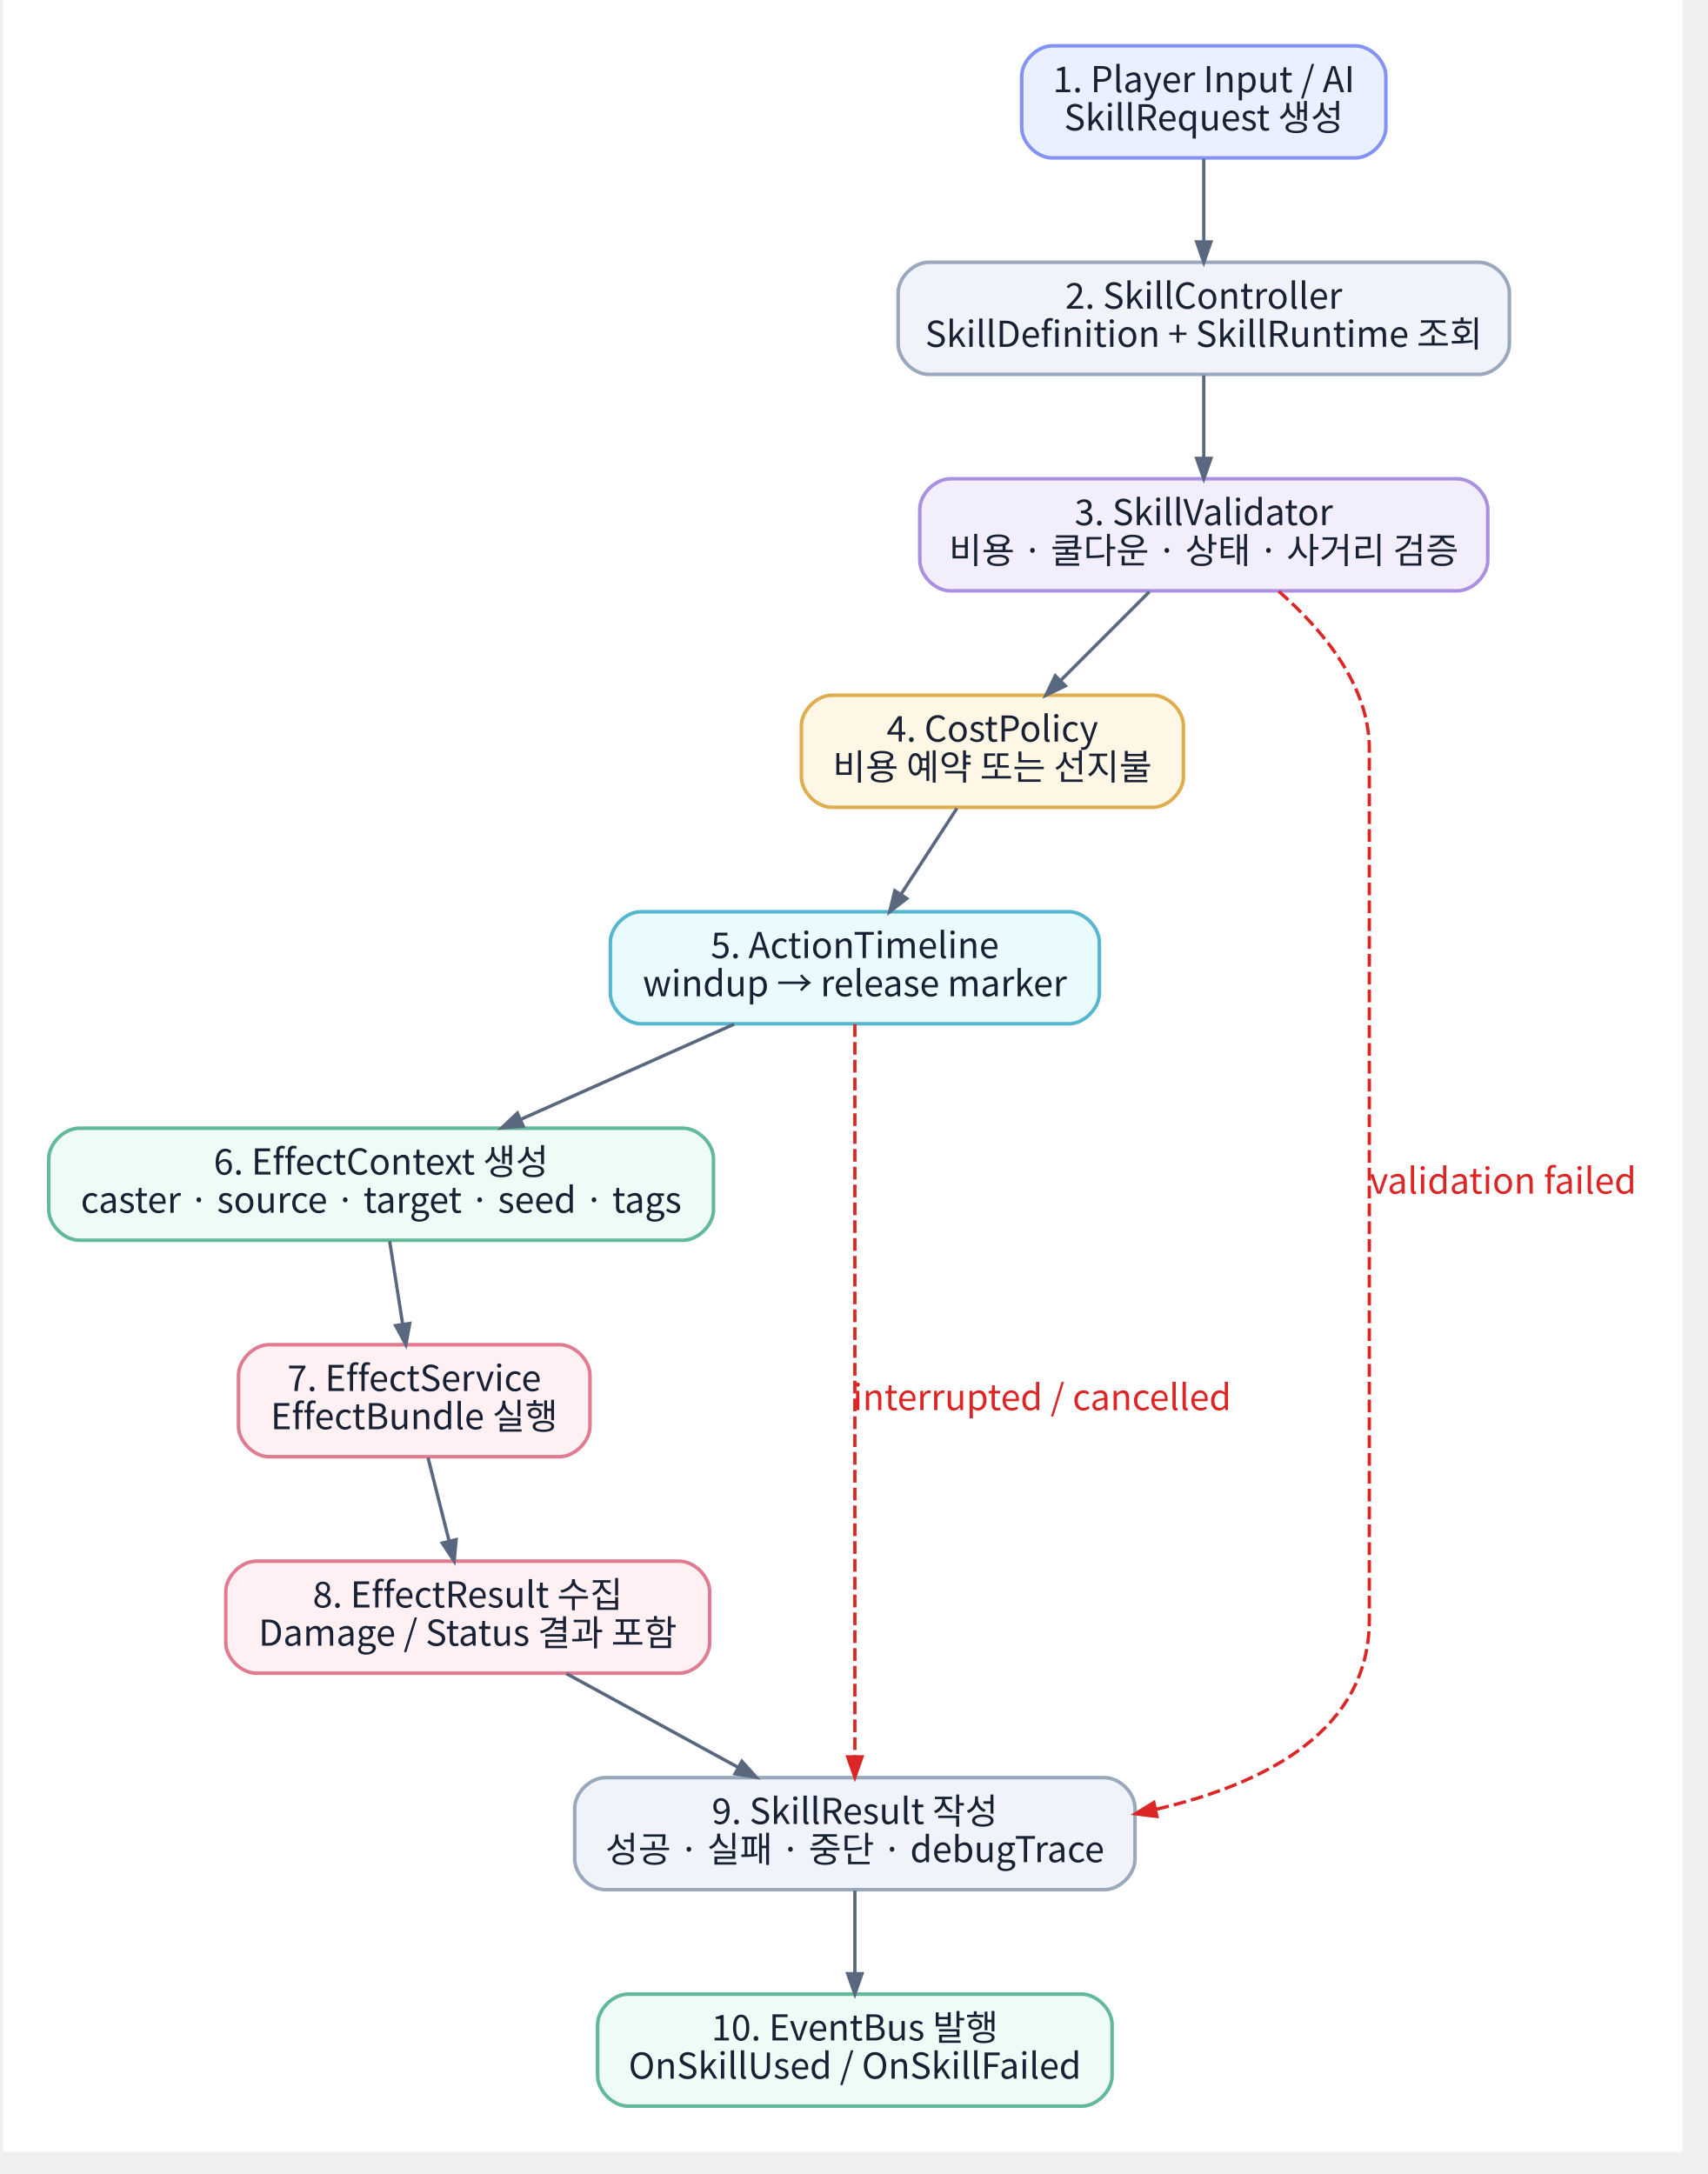
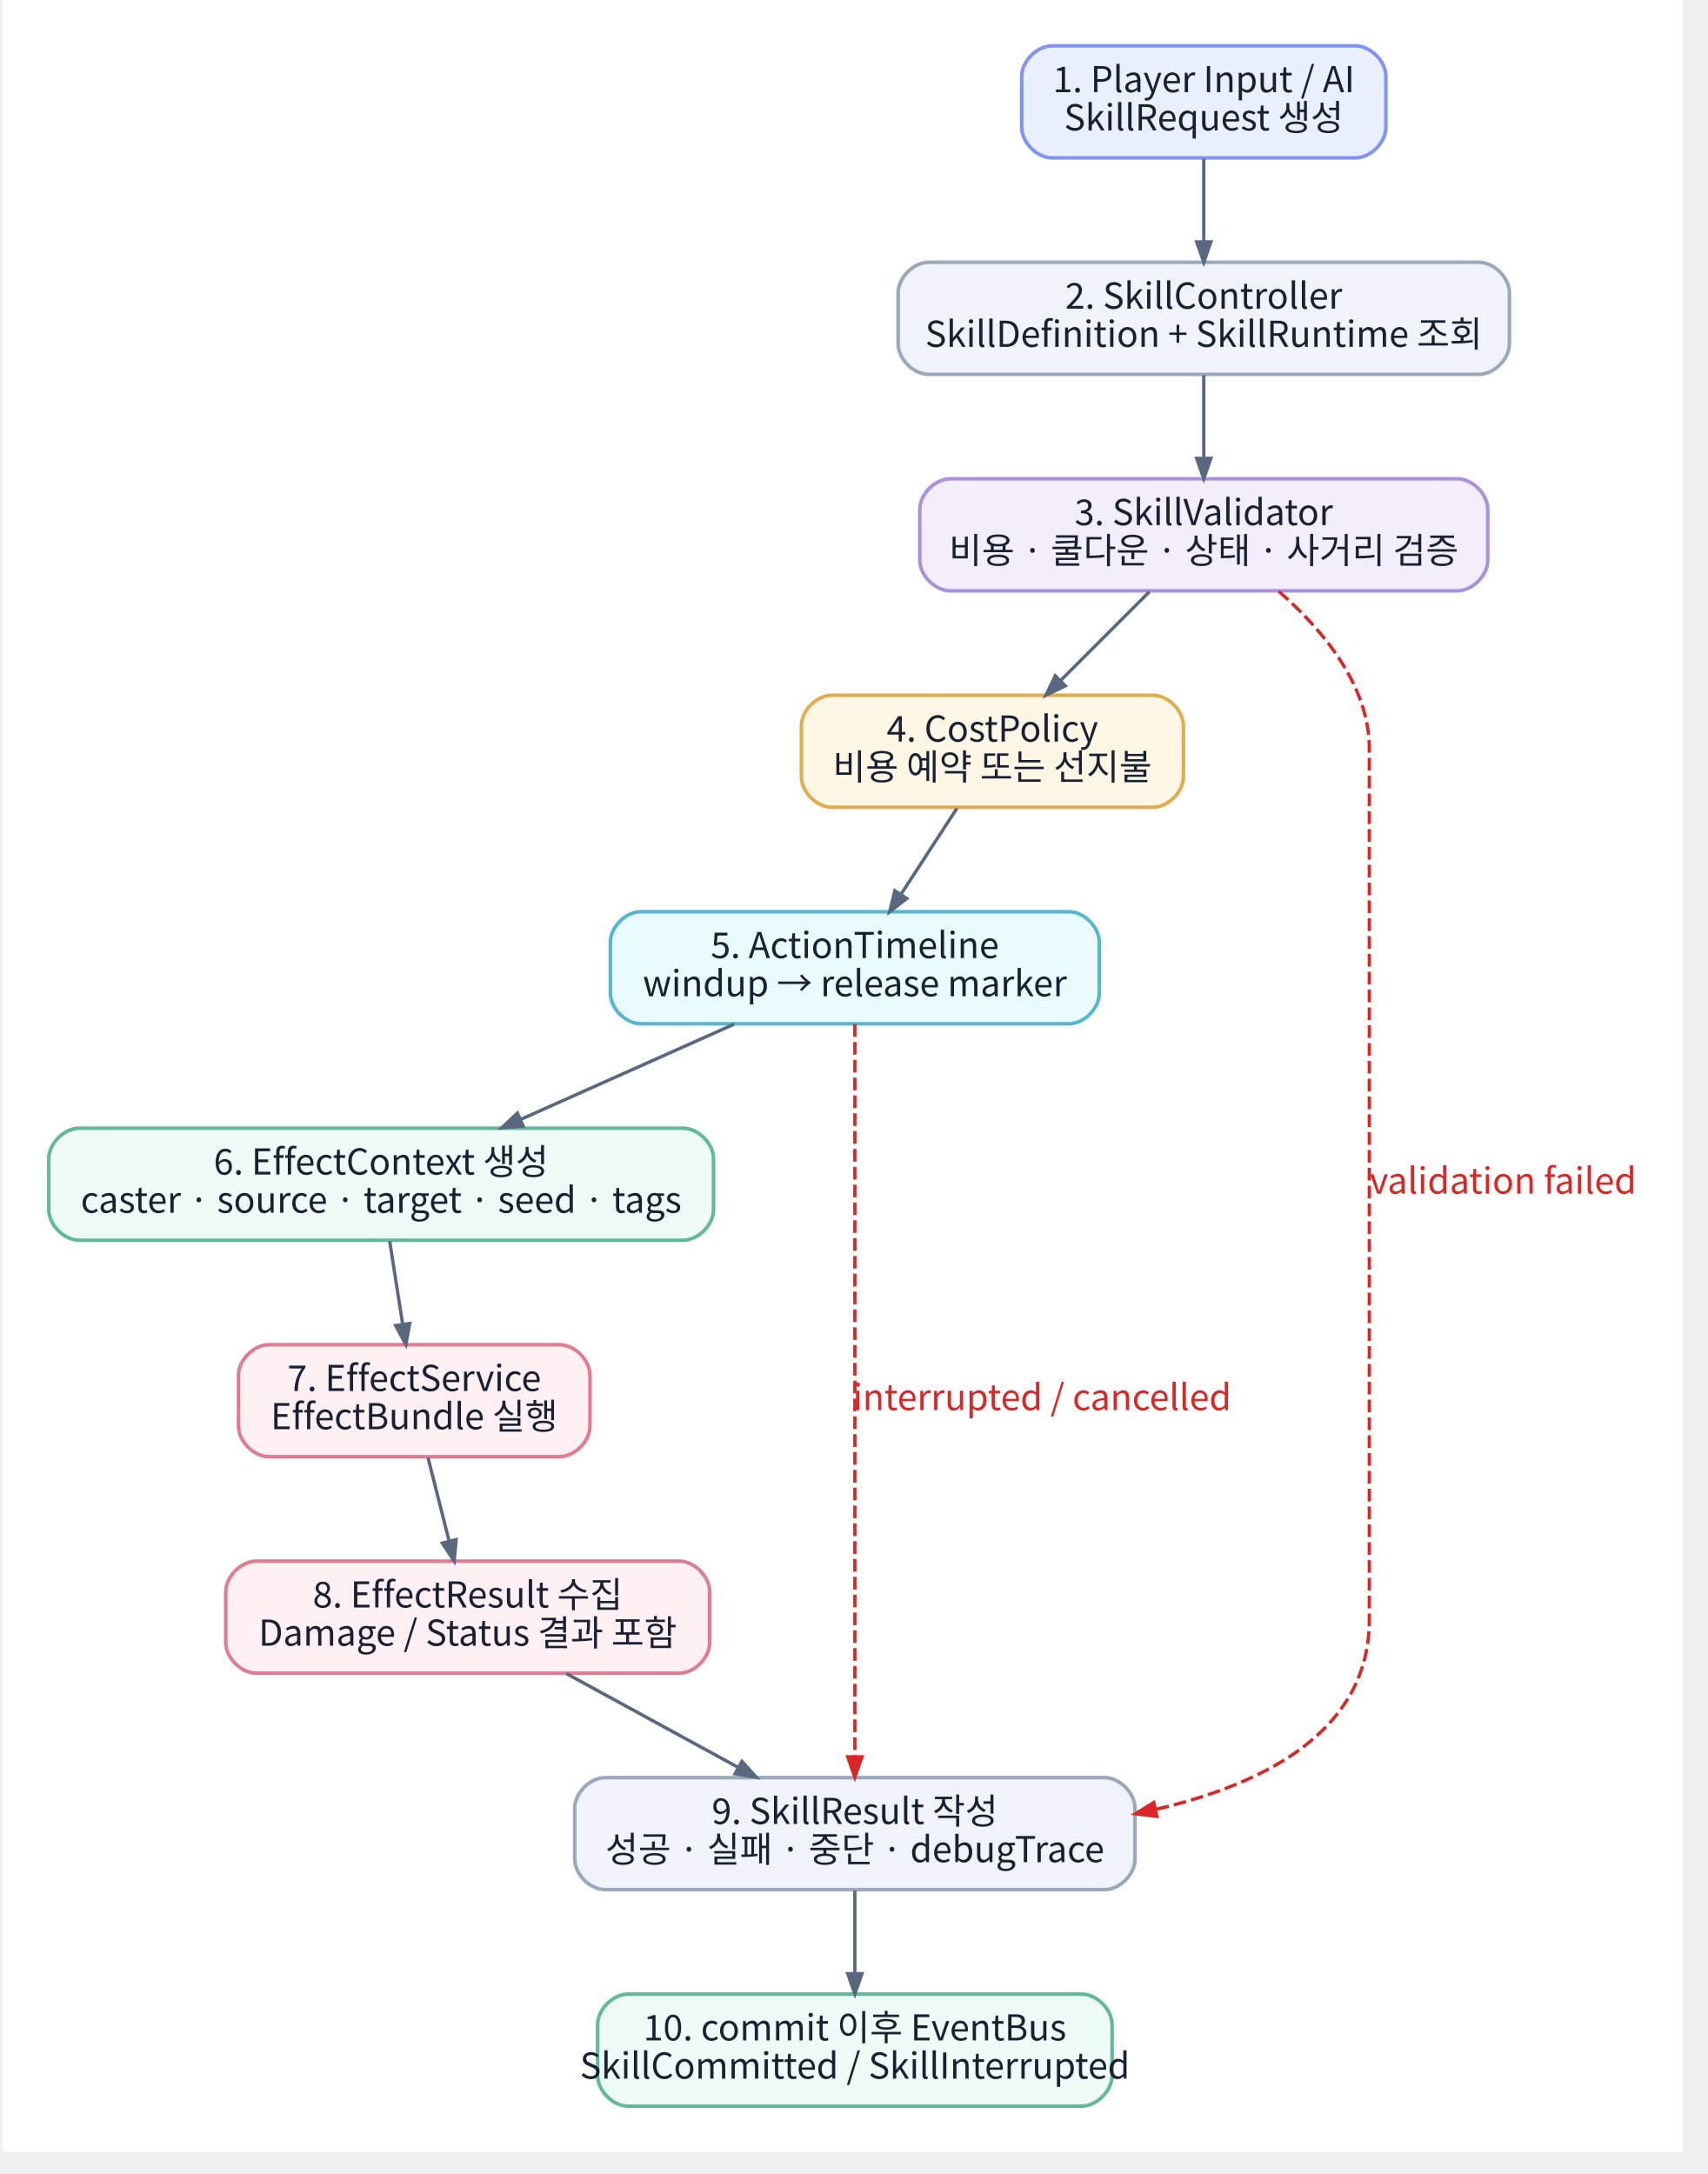
<svg xmlns="http://www.w3.org/2000/svg" width="677pt" height="862pt" viewBox="8.64 8.64 668.14 853.64">
  <g id="graph0" class="graph" transform="scale(1 1) rotate(0) translate(26.64 835.64)">
    <polygon fill="#ffffff" stroke="transparent" points="-18,18 -18,-827 641.5,-827 641.5,18 -18,18" />
    <g id="node1" class="node">
      <path fill="#eaf0ff" stroke="#8292f7" stroke-width="1.4" d="M513,-809C513,-809 394,-809 394,-809 388,-809 382,-803 382,-797 382,-797 382,-777 382,-777 382,-771 388,-765 394,-765 394,-765 513,-765 513,-765 519,-765 525,-771 525,-777 525,-777 525,-797 525,-797 525,-803 519,-809 513,-809" />
      <text text-anchor="middle" x="453.5" y="-790.8" font-family="Noto Sans CJK KR" font-size="14.00" fill="#182033">1. Player Input / AI</text>
      <text text-anchor="middle" x="453.5" y="-775.8" font-family="Noto Sans CJK KR" font-size="14.00" fill="#182033">SkillRequest 생성</text>
    </g>
    <g id="node2" class="node">
      <path fill="#f0f3f9" stroke="#99a8bd" stroke-width="1.4" d="M561.5,-724C561.5,-724 345.5,-724 345.5,-724 339.5,-724 333.5,-718 333.5,-712 333.5,-712 333.5,-692 333.5,-692 333.5,-686 339.5,-680 345.5,-680 345.5,-680 561.5,-680 561.5,-680 567.5,-680 573.5,-686 573.5,-692 573.5,-692 573.5,-712 573.5,-712 573.5,-718 567.5,-724 561.5,-724" />
      <text text-anchor="middle" x="453.5" y="-705.8" font-family="Noto Sans CJK KR" font-size="14.00" fill="#182033">2. SkillController</text>
      <text text-anchor="middle" x="453.5" y="-690.8" font-family="Noto Sans CJK KR" font-size="14.00" fill="#182033">SkillDefinition + SkillRuntime 조회</text>
    </g>
    <g id="edge1" class="edge">
      <path fill="none" stroke="#59687e" stroke-width="1.3" d="M453.5,-764.63C453.5,-754.77 453.5,-742.92 453.5,-732.25" />
      <polygon fill="#59687e" stroke="#59687e" stroke-width="1.3" points="456.3,-732.01 453.5,-724.01 450.7,-732.01 456.3,-732.01" />
    </g>
    <g id="node3" class="node">
      <path fill="#f3eefc" stroke="#ab8fe0" stroke-width="1.4" d="M553,-639C553,-639 354,-639 354,-639 348,-639 342,-633 342,-627 342,-627 342,-607 342,-607 342,-601 348,-595 354,-595 354,-595 553,-595 553,-595 559,-595 565,-601 565,-607 565,-607 565,-627 565,-627 565,-633 559,-639 553,-639" />
      <text text-anchor="middle" x="453.5" y="-620.8" font-family="Noto Sans CJK KR" font-size="14.00" fill="#182033">3. SkillValidator</text>
      <text text-anchor="middle" x="453.5" y="-605.8" font-family="Noto Sans CJK KR" font-size="14.00" fill="#182033">비용 · 쿨다운 · 상태 · 사거리 검증</text>
    </g>
    <g id="edge2" class="edge">
      <path fill="none" stroke="#59687e" stroke-width="1.3" d="M453.5,-679.63C453.5,-669.77 453.5,-657.92 453.5,-647.25" />
      <polygon fill="#59687e" stroke="#59687e" stroke-width="1.3" points="456.3,-647.01 453.5,-639.01 450.7,-647.01 456.3,-647.01" />
    </g>
    <g id="node4" class="node">
      <path fill="#fff7e6" stroke="#e0ad4e" stroke-width="1.4" d="M433.5,-554C433.5,-554 307.5,-554 307.5,-554 301.5,-554 295.5,-548 295.5,-542 295.5,-542 295.5,-522 295.5,-522 295.5,-516 301.5,-510 307.5,-510 307.5,-510 433.5,-510 433.5,-510 439.5,-510 445.5,-516 445.5,-522 445.5,-522 445.5,-542 445.5,-542 445.5,-548 439.5,-554 433.5,-554" />
      <text text-anchor="middle" x="370.5" y="-535.8" font-family="Noto Sans CJK KR" font-size="14.00" fill="#182033">4. CostPolicy</text>
      <text text-anchor="middle" x="370.5" y="-520.8" font-family="Noto Sans CJK KR" font-size="14.00" fill="#182033">비용 예약 또는 선지불</text>
    </g>
    <g id="edge3" class="edge">
      <path fill="none" stroke="#59687e" stroke-width="1.3" d="M432.13,-594.63C421.49,-583.99 408.53,-571.03 397.24,-559.74" />
      <polygon fill="#59687e" stroke="#59687e" stroke-width="1.3" points="399.15,-557.69 391.51,-554.01 395.19,-561.65 399.15,-557.69" />
    </g>
    <g id="node9" class="node">
      <path fill="#f0f3f9" stroke="#99a8bd" stroke-width="1.4" d="M414.5,-129C414.5,-129 218.5,-129 218.5,-129 212.5,-129 206.5,-123 206.5,-117 206.5,-117 206.5,-97 206.5,-97 206.5,-91 212.5,-85 218.5,-85 218.5,-85 414.5,-85 414.5,-85 420.5,-85 426.5,-91 426.5,-97 426.5,-97 426.5,-117 426.5,-117 426.5,-123 420.5,-129 414.5,-129" />
      <text text-anchor="middle" x="316.5" y="-110.8" font-family="Noto Sans CJK KR" font-size="14.00" fill="#182033">9. SkillResult 작성</text>
      <text text-anchor="middle" x="316.5" y="-95.8" font-family="Noto Sans CJK KR" font-size="14.00" fill="#182033">성공 · 실패 · 중단 · debugTrace</text>
    </g>
    <g id="edge10" class="edge">
      <path fill="none" stroke="#dc2626" stroke-width="1.3" stroke-dasharray="5,2" d="M482.96,-594.79C500.16,-579.76 518.5,-557.89 518.5,-533 518.5,-533 518.5,-533 518.5,-191 518.5,-147.99 478.84,-126.8 434.66,-116.54" />
      <polygon fill="#dc2626" stroke="#dc2626" stroke-width="1.3" points="435.07,-113.76 426.66,-114.8 433.89,-119.23 435.07,-113.76" />
      <text text-anchor="middle" x="571" y="-358.3" font-family="Noto Sans CJK KR" font-size="14.00" fill="#dc2626">validation failed</text>
    </g>
    <g id="node5" class="node">
      <path fill="#e9fbff" stroke="#54b7cf" stroke-width="1.4" d="M400.5,-469C400.5,-469 232.5,-469 232.5,-469 226.5,-469 220.5,-463 220.5,-457 220.5,-457 220.5,-437 220.5,-437 220.5,-431 226.5,-425 232.5,-425 232.5,-425 400.5,-425 400.5,-425 406.5,-425 412.5,-431 412.5,-437 412.5,-437 412.5,-457 412.5,-457 412.5,-463 406.5,-469 400.5,-469" />
      <text text-anchor="middle" x="316.5" y="-450.8" font-family="Noto Sans CJK KR" font-size="14.00" fill="#182033">5. ActionTimeline</text>
      <text text-anchor="middle" x="316.5" y="-435.8" font-family="Noto Sans CJK KR" font-size="14.00" fill="#182033">windup → release marker</text>
    </g>
    <g id="edge4" class="edge">
      <path fill="none" stroke="#59687e" stroke-width="1.3" d="M356.59,-509.63C349.93,-499.38 341.86,-486.98 334.71,-475.99" />
      <polygon fill="#59687e" stroke="#59687e" stroke-width="1.3" points="336.88,-474.19 330.17,-469.01 332.19,-477.25 336.88,-474.19" />
    </g>
    <g id="node6" class="node">
      <path fill="#eefbf6" stroke="#61b99a" stroke-width="1.4" d="M249,-384C249,-384 12,-384 12,-384 6,-384 0,-378 0,-372 0,-372 0,-352 0,-352 0,-346 6,-340 12,-340 12,-340 249,-340 249,-340 255,-340 261,-346 261,-352 261,-352 261,-372 261,-372 261,-378 255,-384 249,-384" />
      <text text-anchor="middle" x="130.5" y="-365.8" font-family="Noto Sans CJK KR" font-size="14.00" fill="#182033">6. EffectContext 생성</text>
      <text text-anchor="middle" x="130.5" y="-350.8" font-family="Noto Sans CJK KR" font-size="14.00" fill="#182033">caster · source · target · seed · tags</text>
    </g>
    <g id="edge5" class="edge">
      <path fill="none" stroke="#59687e" stroke-width="1.3" d="M269.08,-424.84C243.5,-413.43 211.81,-399.28 185.19,-387.41" />
      <polygon fill="#59687e" stroke="#59687e" stroke-width="1.3" points="186.28,-384.82 177.83,-384.12 183.99,-389.94 186.28,-384.82" />
    </g>
    <g id="edge11" class="edge">
      <path fill="none" stroke="#dc2626" stroke-width="1.3" stroke-dasharray="5,2" d="M316.5,-424.85C316.5,-408.08 316.5,-384.04 316.5,-363 316.5,-363 316.5,-363 316.5,-191 316.5,-173.25 316.5,-153.36 316.5,-137.51" />
      <polygon fill="#dc2626" stroke="#dc2626" stroke-width="1.3" points="319.3,-137.15 316.5,-129.15 313.7,-137.15 319.3,-137.15" />
      <text text-anchor="middle" x="390" y="-273.3" font-family="Noto Sans CJK KR" font-size="14.00" fill="#dc2626">interrupted / cancelled</text>
    </g>
    <g id="node7" class="node">
      <path fill="#fff0f3" stroke="#e07b91" stroke-width="1.4" d="M200.5,-299C200.5,-299 86.5,-299 86.5,-299 80.5,-299 74.5,-293 74.5,-287 74.5,-287 74.5,-267 74.5,-267 74.5,-261 80.5,-255 86.5,-255 86.5,-255 200.5,-255 200.5,-255 206.5,-255 212.5,-261 212.5,-267 212.5,-267 212.5,-287 212.5,-287 212.5,-293 206.5,-299 200.5,-299" />
      <text text-anchor="middle" x="143.5" y="-280.8" font-family="Noto Sans CJK KR" font-size="14.00" fill="#182033">7. EffectService</text>
      <text text-anchor="middle" x="143.5" y="-265.8" font-family="Noto Sans CJK KR" font-size="14.00" fill="#182033">EffectBundle 실행</text>
    </g>
    <g id="edge6" class="edge">
      <path fill="none" stroke="#59687e" stroke-width="1.3" d="M133.85,-339.63C135.41,-329.67 137.28,-317.69 138.97,-306.94" />
      <polygon fill="#59687e" stroke="#59687e" stroke-width="1.3" points="141.74,-307.35 140.21,-299.01 136.2,-306.49 141.74,-307.35" />
    </g>
    <g id="node8" class="node">
      <path fill="#fff0f3" stroke="#e07b91" stroke-width="1.4" d="M247.5,-214C247.5,-214 81.5,-214 81.5,-214 75.5,-214 69.5,-208 69.5,-202 69.5,-202 69.5,-182 69.5,-182 69.5,-176 75.5,-170 81.5,-170 81.5,-170 247.5,-170 247.5,-170 253.5,-170 259.5,-176 259.5,-182 259.5,-182 259.5,-202 259.5,-202 259.5,-208 253.5,-214 247.5,-214" />
      <text text-anchor="middle" x="164.5" y="-195.8" font-family="Noto Sans CJK KR" font-size="14.00" fill="#182033">8. EffectResult 수집</text>
      <text text-anchor="middle" x="164.5" y="-180.8" font-family="Noto Sans CJK KR" font-size="14.00" fill="#182033">Damage / Status 결과 포함</text>
    </g>
    <g id="edge7" class="edge">
      <path fill="none" stroke="#59687e" stroke-width="1.3" d="M148.91,-254.63C151.43,-244.67 154.46,-232.69 157.18,-221.94" />
      <polygon fill="#59687e" stroke="#59687e" stroke-width="1.3" points="159.94,-222.46 159.18,-214.01 154.51,-221.08 159.94,-222.46" />
    </g>
    <g id="edge8" class="edge">
      <path fill="none" stroke="#59687e" stroke-width="1.3" d="M203.25,-169.84C223.8,-158.62 249.17,-144.77 270.68,-133.02" />
      <polygon fill="#59687e" stroke="#59687e" stroke-width="1.3" points="272.14,-135.41 277.82,-129.12 269.46,-130.5 272.14,-135.41" />
    </g>
    <g id="node10" class="node">
      <path fill="#eefbf6" stroke="#61b99a" stroke-width="1.4" d="M405.5,-44C405.5,-44 227.5,-44 227.5,-44 221.5,-44 215.5,-38 215.5,-32 215.5,-32 215.5,-12 215.5,-12 215.5,-6 221.5,0 227.5,0 227.5,0 405.5,0 405.5,0 411.5,0 417.5,-6 417.5,-12 417.5,-12 417.5,-32 417.5,-32 417.5,-38 411.5,-44 405.5,-44" />
-       <text text-anchor="middle" x="316.5" y="-25.8" font-family="Noto Sans CJK KR" font-size="14.00" fill="#182033">10. EventBus 발행</text>
-       <text text-anchor="middle" x="316.5" y="-10.8" font-family="Noto Sans CJK KR" font-size="14.00" fill="#182033">OnSkillUsed / OnSkillFailed</text>
+       <text text-anchor="middle" x="316.5" y="-25.8" font-family="Noto Sans CJK KR" font-size="14.00" fill="#182033">10. commit 이후 EventBus</text>
+       <text text-anchor="middle" x="316.5" y="-10.8" font-family="Noto Sans CJK KR" font-size="14.00" fill="#182033">SkillCommitted / SkillInterrupted</text>
    </g>
    <g id="edge9" class="edge">
      <path fill="none" stroke="#59687e" stroke-width="1.3" d="M316.5,-84.63C316.5,-74.77 316.5,-62.92 316.5,-52.25" />
      <polygon fill="#59687e" stroke="#59687e" stroke-width="1.3" points="319.3,-52.01 316.5,-44.01 313.7,-52.01 319.3,-52.01" />
    </g>
  </g>
</svg>
